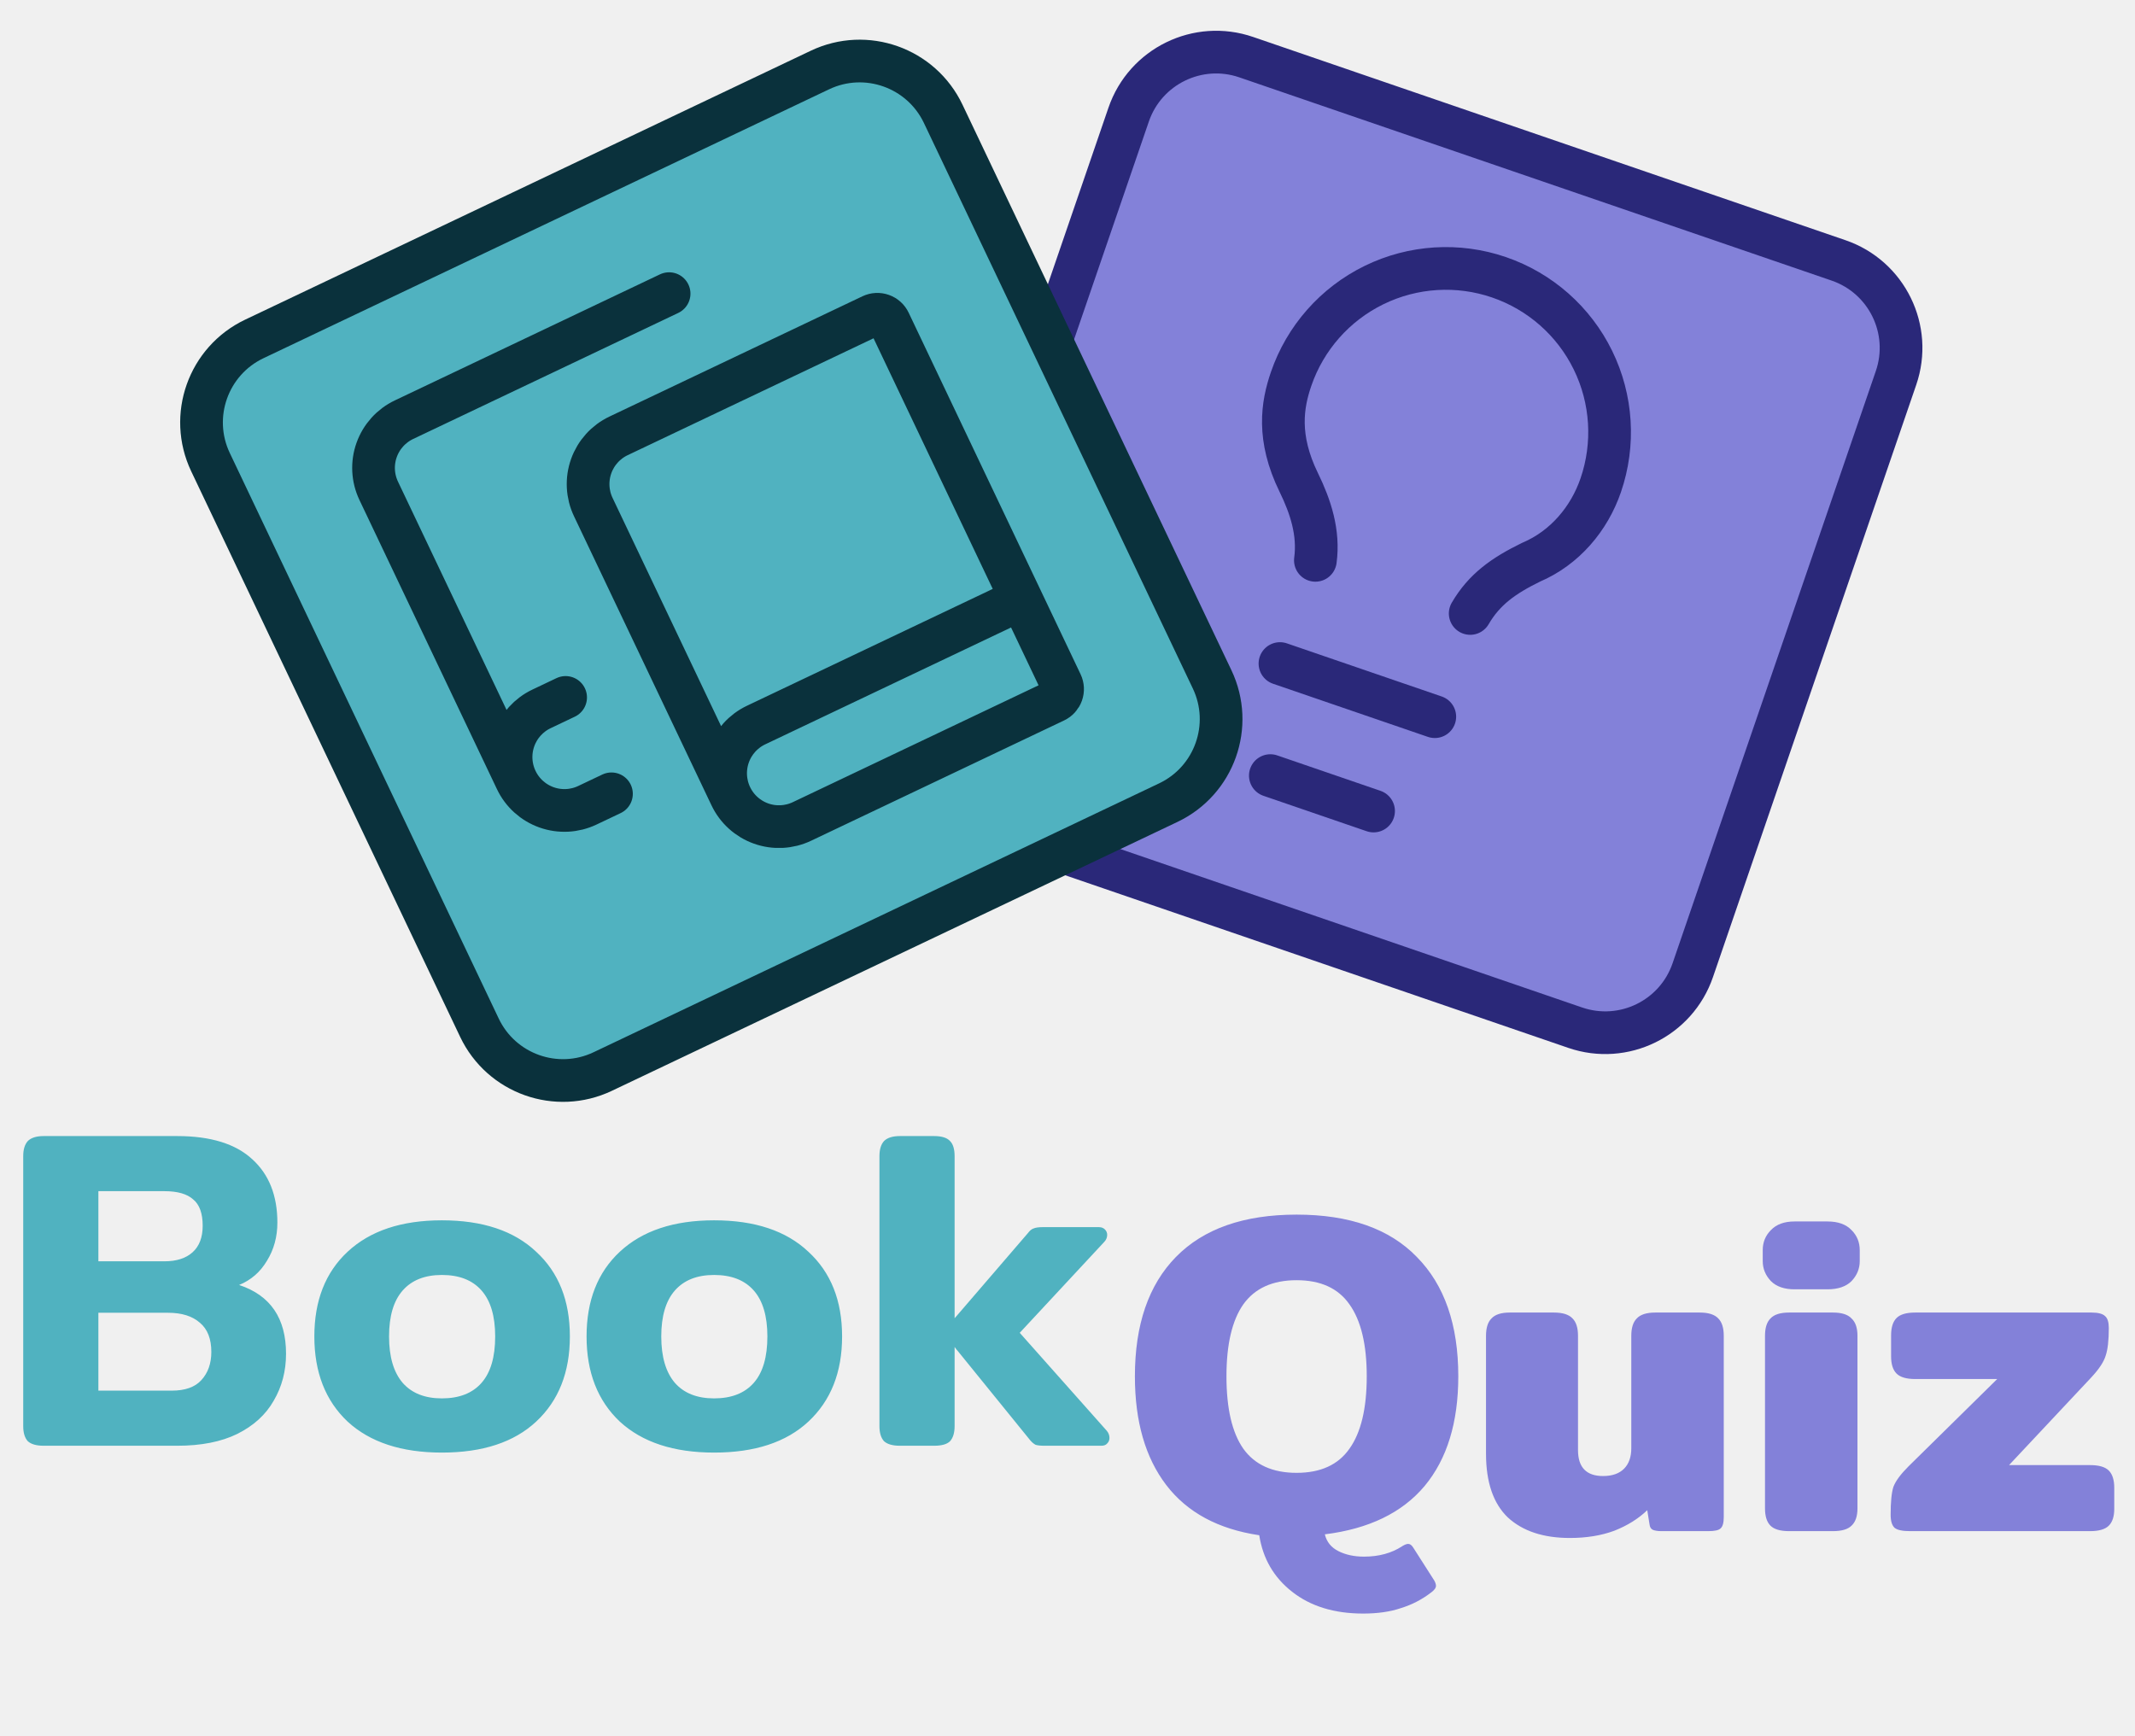
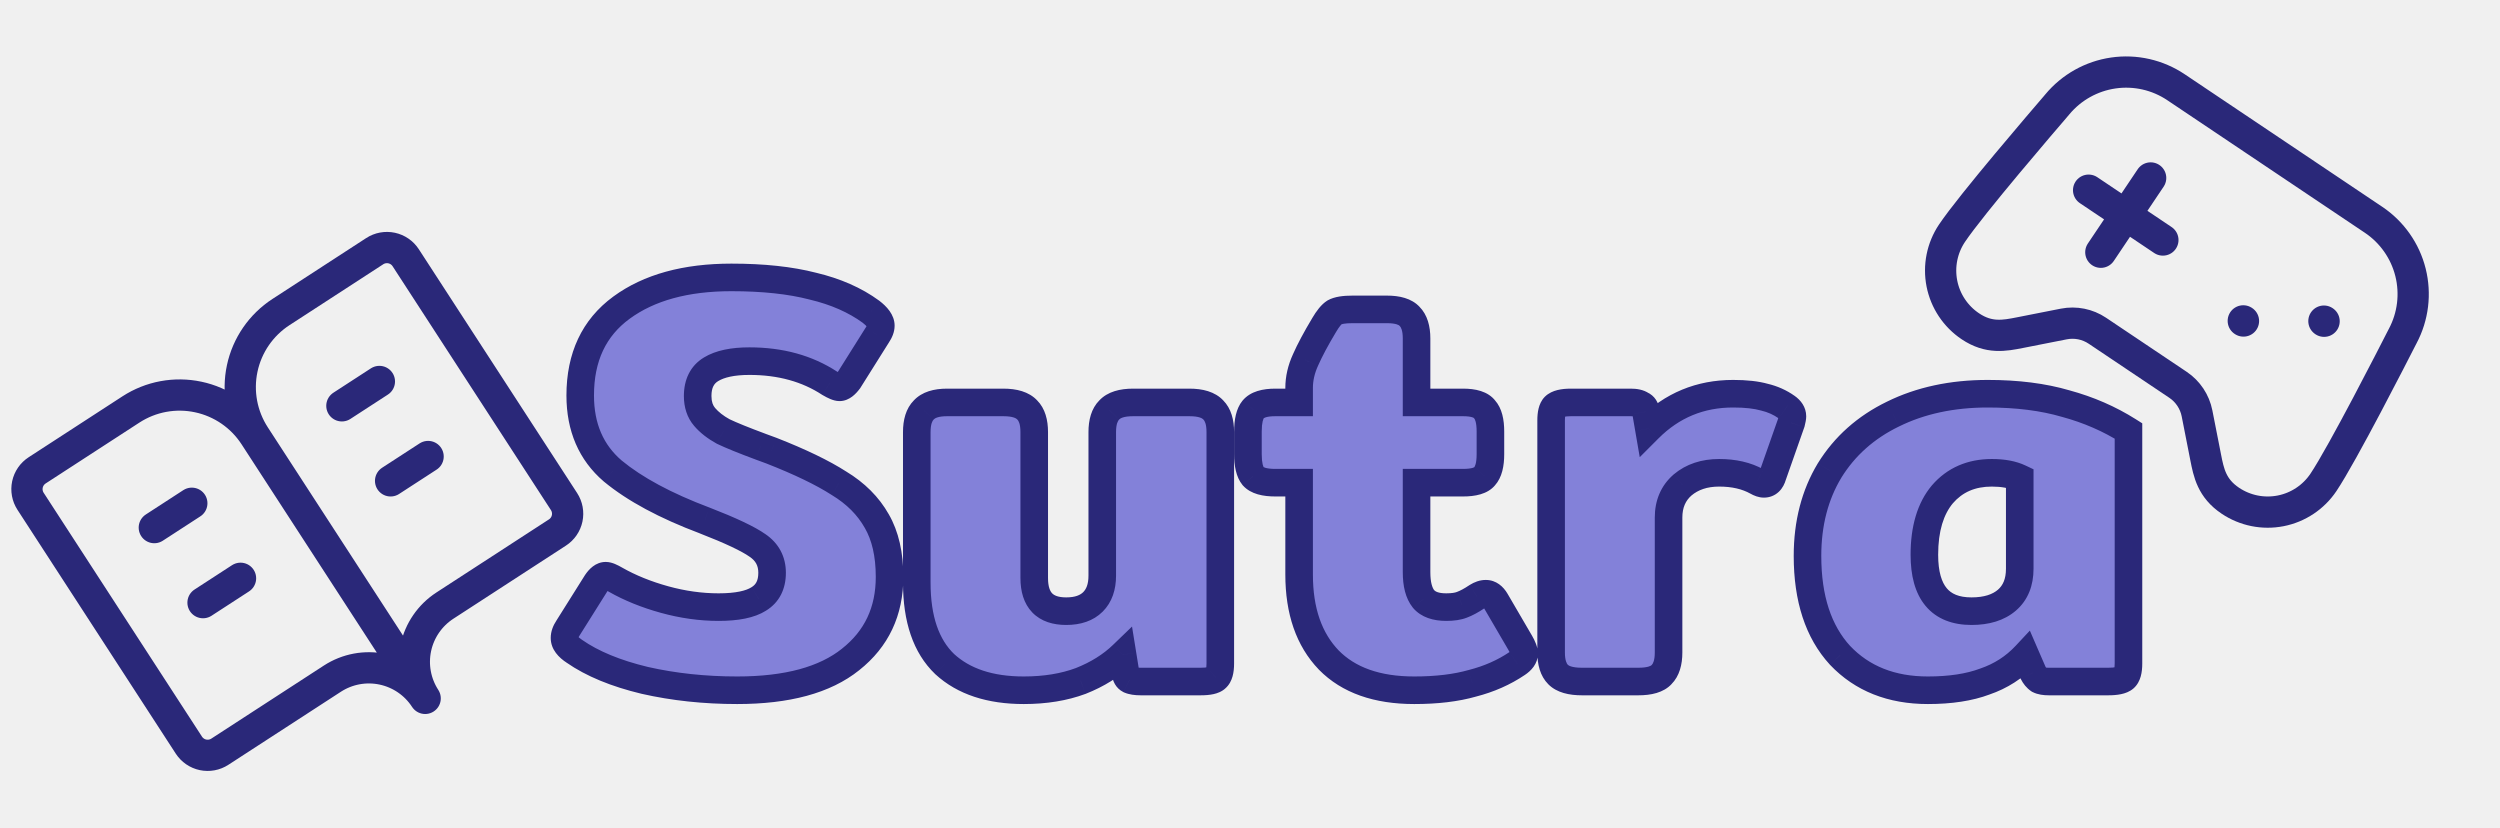
- <svg xmlns="http://www.w3.org/2000/svg" width="123" height="100" viewBox="0 0 123 100" fill="none">
-   <path d="M2.519 83.3C2.099 83.3 1.793 83.213 1.601 83.038C1.426 82.845 1.338 82.556 1.338 82.172V66.611C1.338 66.227 1.426 65.938 1.601 65.745C1.793 65.553 2.099 65.457 2.519 65.457H10.207C12.132 65.457 13.575 65.903 14.537 66.795C15.499 67.67 15.98 68.885 15.98 70.442C15.98 71.265 15.779 71.999 15.377 72.647C14.992 73.294 14.458 73.757 13.776 74.037C15.578 74.632 16.479 75.953 16.479 77.999C16.479 78.997 16.243 79.897 15.77 80.702C15.315 81.507 14.616 82.145 13.671 82.618C12.744 83.073 11.589 83.3 10.207 83.3H2.519ZM9.473 72.673C10.172 72.673 10.715 72.498 11.1 72.148C11.484 71.798 11.677 71.291 11.677 70.626C11.677 69.909 11.493 69.401 11.126 69.104C10.776 68.789 10.225 68.632 9.473 68.632H5.668V72.673H9.473ZM9.892 80.125C10.662 80.125 11.231 79.924 11.598 79.521C11.983 79.102 12.175 78.559 12.175 77.895C12.175 77.142 11.957 76.583 11.519 76.215C11.082 75.83 10.47 75.638 9.683 75.638H5.668V80.125H9.892ZM25.457 83.694C23.131 83.694 21.32 83.099 20.026 81.909C18.749 80.702 18.11 79.067 18.11 77.002C18.11 74.938 18.749 73.311 20.026 72.122C21.32 70.915 23.131 70.311 25.457 70.311C27.802 70.311 29.612 70.915 30.889 72.122C32.184 73.311 32.831 74.938 32.831 77.002C32.831 79.067 32.184 80.702 30.889 81.909C29.612 83.099 27.802 83.694 25.457 83.694ZM25.457 80.571C26.455 80.571 27.216 80.274 27.74 79.679C28.265 79.084 28.528 78.192 28.528 77.002C28.528 75.83 28.265 74.947 27.74 74.352C27.216 73.757 26.455 73.46 25.457 73.46C24.478 73.46 23.726 73.757 23.201 74.352C22.676 74.947 22.414 75.83 22.414 77.002C22.414 78.174 22.676 79.067 23.201 79.679C23.726 80.274 24.478 80.571 25.457 80.571ZM41.14 83.694C38.813 83.694 37.003 83.099 35.708 81.909C34.431 80.702 33.793 79.067 33.793 77.002C33.793 74.938 34.431 73.311 35.708 72.122C37.003 70.915 38.813 70.311 41.14 70.311C43.484 70.311 45.295 70.915 46.572 72.122C47.866 73.311 48.514 74.938 48.514 77.002C48.514 79.067 47.866 80.702 46.572 81.909C45.295 83.099 43.484 83.694 41.14 83.694ZM41.14 80.571C42.137 80.571 42.898 80.274 43.423 79.679C43.948 79.084 44.21 78.192 44.21 77.002C44.21 75.83 43.948 74.947 43.423 74.352C42.898 73.757 42.137 73.46 41.14 73.46C40.16 73.46 39.408 73.757 38.883 74.352C38.359 74.947 38.096 75.83 38.096 77.002C38.096 78.174 38.359 79.067 38.883 79.679C39.408 80.274 40.16 80.571 41.14 80.571ZM63.76 82.434C63.865 82.556 63.918 82.697 63.918 82.854C63.918 82.976 63.874 83.081 63.786 83.169C63.716 83.256 63.603 83.3 63.445 83.3H60.165C59.955 83.3 59.789 83.282 59.667 83.248C59.562 83.195 59.457 83.108 59.352 82.985L55.18 77.842C55.127 77.79 55.066 77.711 54.996 77.606V82.172C54.996 82.556 54.908 82.845 54.734 83.038C54.559 83.213 54.252 83.3 53.815 83.3H51.847C51.427 83.3 51.121 83.213 50.929 83.038C50.754 82.845 50.666 82.556 50.666 82.172V66.611C50.666 66.227 50.754 65.938 50.929 65.745C51.121 65.553 51.427 65.457 51.847 65.457H53.815C54.252 65.457 54.559 65.553 54.734 65.745C54.908 65.92 54.996 66.209 54.996 66.611V75.953L55.18 75.743L59.221 71.046C59.326 70.906 59.431 70.819 59.535 70.784C59.658 70.731 59.833 70.705 60.06 70.705H63.314C63.454 70.705 63.568 70.749 63.655 70.836C63.743 70.924 63.786 71.028 63.786 71.151C63.786 71.308 63.725 71.448 63.603 71.571L58.748 76.793L63.76 82.434Z" fill="#50B2C0" />
-   <path d="M78.53 92.969C76.868 92.969 75.503 92.55 74.436 91.71C73.387 90.888 72.757 89.803 72.547 88.456C70.185 88.106 68.401 87.144 67.194 85.57C65.987 83.995 65.383 81.905 65.383 79.298C65.383 76.325 66.171 74.033 67.745 72.424C69.337 70.797 71.655 69.983 74.699 69.983C77.743 69.983 80.052 70.797 81.626 72.424C83.218 74.033 84.014 76.325 84.014 79.298C84.014 81.957 83.367 84.065 82.072 85.622C80.778 87.162 78.862 88.089 76.326 88.404C76.431 88.841 76.693 89.165 77.113 89.375C77.533 89.585 78.022 89.689 78.582 89.689C79.439 89.689 80.174 89.488 80.786 89.086C80.926 88.999 81.04 88.955 81.127 88.955C81.233 88.955 81.329 89.025 81.416 89.165L82.623 91.054C82.693 91.176 82.728 91.281 82.728 91.369C82.728 91.491 82.632 91.623 82.439 91.762C81.915 92.165 81.337 92.462 80.708 92.655C80.095 92.865 79.369 92.969 78.53 92.969ZM74.699 84.861C76.081 84.861 77.095 84.398 77.743 83.471C78.407 82.543 78.74 81.153 78.74 79.298C78.74 77.462 78.407 76.08 77.743 75.153C77.095 74.225 76.081 73.762 74.699 73.762C73.317 73.762 72.293 74.225 71.629 75.153C70.981 76.08 70.658 77.462 70.658 79.298C70.658 81.153 70.981 82.543 71.629 83.471C72.293 84.398 73.317 84.861 74.699 84.861ZM90.439 88.614C88.917 88.614 87.728 88.22 86.87 87.433C86.031 86.628 85.611 85.404 85.611 83.759V76.963C85.611 76.508 85.716 76.176 85.926 75.966C86.136 75.739 86.486 75.625 86.975 75.625H89.521C90.028 75.625 90.386 75.739 90.597 75.966C90.806 76.176 90.911 76.508 90.911 76.963V83.549C90.911 84.546 91.392 85.045 92.355 85.045C92.879 85.045 93.282 84.905 93.562 84.625C93.841 84.345 93.981 83.952 93.981 83.444V76.963C93.981 76.508 94.086 76.176 94.296 75.966C94.506 75.739 94.865 75.625 95.372 75.625H97.917C98.425 75.625 98.783 75.739 98.993 75.966C99.203 76.176 99.308 76.508 99.308 76.963V87.407C99.308 87.739 99.247 87.958 99.124 88.063C99.019 88.168 98.783 88.22 98.416 88.22H95.713C95.503 88.22 95.337 88.194 95.215 88.141C95.11 88.089 95.049 87.984 95.031 87.826L94.9 87.013C94.392 87.503 93.763 87.896 93.01 88.194C92.258 88.474 91.401 88.614 90.439 88.614ZM103.389 74.287C102.795 74.287 102.34 74.129 102.025 73.814C101.71 73.482 101.553 73.097 101.553 72.66V72.03C101.553 71.575 101.71 71.19 102.025 70.875C102.34 70.543 102.795 70.377 103.389 70.377H105.279C105.891 70.377 106.355 70.543 106.669 70.875C106.984 71.19 107.142 71.575 107.142 72.03V72.66C107.142 73.097 106.984 73.482 106.669 73.814C106.355 74.129 105.891 74.287 105.279 74.287H103.389ZM103.075 88.22C102.567 88.22 102.209 88.115 101.999 87.905C101.789 87.695 101.684 87.363 101.684 86.908V76.963C101.684 76.508 101.789 76.176 101.999 75.966C102.209 75.739 102.567 75.625 103.075 75.625H105.594C106.101 75.625 106.46 75.739 106.669 75.966C106.897 76.176 107.011 76.508 107.011 76.963V86.908C107.011 87.363 106.897 87.695 106.669 87.905C106.46 88.115 106.101 88.22 105.594 88.22H103.075ZM110.05 88.22C109.613 88.22 109.315 88.159 109.158 88.036C109 87.896 108.922 87.643 108.922 87.275C108.922 86.541 108.974 86.007 109.079 85.675C109.202 85.342 109.49 84.949 109.945 84.494L115.062 79.456H110.339C109.831 79.456 109.473 79.351 109.263 79.141C109.053 78.931 108.948 78.599 108.948 78.144V76.937C108.948 76.482 109.053 76.15 109.263 75.94C109.473 75.73 109.831 75.625 110.339 75.625H120.493C120.878 75.625 121.141 75.695 121.281 75.835C121.421 75.957 121.491 76.185 121.491 76.517C121.491 77.234 121.429 77.768 121.307 78.118C121.202 78.468 120.931 78.879 120.493 79.351L115.744 84.415H120.415C120.922 84.415 121.281 84.52 121.491 84.73C121.701 84.94 121.805 85.272 121.805 85.727V86.934C121.805 87.372 121.701 87.695 121.491 87.905C121.281 88.115 120.922 88.22 120.415 88.22H110.05Z" fill="#8381D9" />
-   <path d="M71.795 3.293L105.921 15.003C108.706 15.959 110.188 18.991 109.233 21.775L97.522 55.901C96.567 58.686 93.535 60.168 90.751 59.213L56.624 47.502C53.84 46.547 52.357 43.515 53.313 40.731L65.023 6.604C65.979 3.82 69.011 2.337 71.795 3.293Z" fill="#8381D9" stroke="#2A2879" stroke-width="2.46" />
-   <path d="M84.7 35.346C85.508 33.962 86.608 33.176 88.205 32.395C90.151 31.567 91.558 29.89 92.221 27.957C93.032 25.592 92.871 23 91.773 20.754C90.674 18.507 88.728 16.789 86.362 15.977C83.996 15.165 81.405 15.326 79.159 16.425C76.912 17.524 75.194 19.47 74.382 21.836C73.872 23.322 73.557 25.208 74.826 27.804C75.51 29.202 75.994 30.697 75.781 32.285M73.74 38.232L82.66 41.293M73.186 44.688L79.133 46.729" stroke="#2A2879" stroke-width="2.46" stroke-linecap="round" stroke-linejoin="round" />
-   <rect x="9.839" y="21.816" width="46.74" height="46.74" rx="5.33" transform="rotate(-25.43 9.83899 21.8157)" fill="#50B2C0" stroke="#0A313C" stroke-width="2.46" />
-   <g clip-path="url(#clip0_13_59)">
-     <path d="M29.741 44.941L21.818 28.279C21.468 27.542 21.424 26.697 21.698 25.928C21.971 25.16 22.538 24.532 23.275 24.181L38.548 16.919M29.741 44.941C29.39 44.205 29.347 43.359 29.62 42.591C29.893 41.822 30.461 41.194 31.197 40.844L32.586 40.184M29.741 44.941C30.091 45.678 30.719 46.245 31.488 46.518C32.256 46.791 33.102 46.748 33.838 46.398L35.227 45.738M58.832 34.514L43.558 41.776C42.821 42.127 42.254 42.755 41.981 43.523C41.708 44.292 41.751 45.137 42.101 45.874M42.101 45.874C42.451 46.61 43.08 47.178 43.848 47.451C44.617 47.724 45.462 47.681 46.199 47.331L60.778 40.398C60.962 40.311 61.104 40.154 61.172 39.962C61.241 39.769 61.23 39.558 61.142 39.374L51.239 18.546C51.152 18.362 50.995 18.22 50.802 18.152C50.61 18.083 50.399 18.094 50.215 18.182L35.635 25.114C34.899 25.464 34.331 26.093 34.058 26.861C33.785 27.63 33.828 28.475 34.178 29.212L42.101 45.874Z" stroke="#0A313C" stroke-width="2.46" stroke-linecap="round" stroke-linejoin="round" />
-   </g>
-   <defs>
-     <clipPath id="clip0_13_59">
-       <rect width="36.9" height="36.9" fill="white" transform="translate(16.4 24.0451) rotate(-25.43)" />
-     </clipPath>
-   </defs>
+ <svg xmlns="http://www.w3.org/2000/svg" width="136" height="45" viewBox="0 0 136 45" fill="none">
+   <path d="M40.104 37.55C38.333 37.55 36.656 37.371 35.075 37.012C33.493 36.633 32.217 36.105 31.247 35.431C30.889 35.199 30.709 34.956 30.709 34.703C30.709 34.534 30.773 34.355 30.899 34.165L32.449 31.698C32.618 31.445 32.787 31.319 32.955 31.319C33.061 31.319 33.24 31.392 33.493 31.54C34.273 31.983 35.159 32.341 36.15 32.615C37.141 32.89 38.122 33.027 39.092 33.027C40.083 33.027 40.81 32.879 41.274 32.584C41.76 32.289 42.002 31.814 42.002 31.16C42.002 30.528 41.738 30.032 41.211 29.674C40.705 29.315 39.746 28.862 38.333 28.314C36.203 27.512 34.537 26.616 33.335 25.625C32.154 24.613 31.564 23.242 31.564 21.513C31.564 19.425 32.312 17.833 33.809 16.736C35.307 15.64 37.299 15.091 39.788 15.091C41.517 15.091 42.993 15.25 44.216 15.566C45.46 15.861 46.515 16.325 47.379 16.958C47.738 17.232 47.917 17.485 47.917 17.717C47.917 17.864 47.854 18.033 47.727 18.223L46.177 20.69C45.988 20.943 45.819 21.07 45.671 21.07C45.566 21.07 45.387 20.996 45.133 20.849C43.91 20.047 42.455 19.646 40.768 19.646C39.861 19.646 39.166 19.794 38.681 20.089C38.196 20.384 37.953 20.869 37.953 21.544C37.953 22.008 38.08 22.388 38.333 22.683C38.586 22.978 38.923 23.242 39.345 23.474C39.788 23.685 40.462 23.959 41.369 24.296L41.97 24.518C43.531 25.129 44.754 25.72 45.64 26.289C46.546 26.837 47.232 27.523 47.696 28.345C48.16 29.146 48.392 30.159 48.392 31.382C48.392 33.259 47.685 34.756 46.272 35.873C44.88 36.991 42.824 37.55 40.104 37.55ZM55.693 37.55C53.858 37.55 52.424 37.075 51.391 36.127C50.379 35.157 49.873 33.68 49.873 31.698V23.506C49.873 22.957 49.999 22.557 50.252 22.303C50.505 22.029 50.927 21.892 51.517 21.892H54.586C55.197 21.892 55.63 22.029 55.883 22.303C56.136 22.557 56.262 22.957 56.262 23.506V31.445C56.262 32.647 56.842 33.248 58.002 33.248C58.635 33.248 59.12 33.079 59.457 32.742C59.794 32.405 59.963 31.93 59.963 31.319V23.506C59.963 22.957 60.09 22.557 60.343 22.303C60.596 22.029 61.028 21.892 61.64 21.892H64.708C65.319 21.892 65.752 22.029 66.005 22.303C66.258 22.557 66.384 22.957 66.384 23.506V36.095C66.384 36.496 66.311 36.759 66.163 36.886C66.036 37.012 65.752 37.075 65.309 37.075H62.051C61.798 37.075 61.597 37.044 61.45 36.981C61.323 36.917 61.249 36.791 61.228 36.601L61.07 35.62C60.459 36.211 59.7 36.685 58.793 37.044C57.886 37.381 56.853 37.55 55.693 37.55ZM76.935 37.55C74.91 37.55 73.36 37.002 72.285 35.905C71.209 34.788 70.672 33.237 70.672 31.255V26.258H69.375C68.784 26.258 68.384 26.142 68.173 25.91C67.983 25.678 67.888 25.277 67.888 24.707V23.474C67.888 22.904 67.983 22.504 68.173 22.272C68.384 22.019 68.784 21.892 69.375 21.892H70.672V21.102C70.672 20.595 70.788 20.089 71.02 19.583C71.252 19.056 71.589 18.423 72.032 17.685C72.243 17.327 72.433 17.095 72.601 16.989C72.791 16.884 73.118 16.831 73.582 16.831H75.448C76.038 16.831 76.45 16.958 76.682 17.211C76.935 17.464 77.061 17.864 77.061 18.413V21.892H79.592C80.182 21.892 80.572 22.019 80.762 22.272C80.973 22.504 81.079 22.904 81.079 23.474V24.707C81.079 25.277 80.973 25.678 80.762 25.91C80.572 26.142 80.182 26.258 79.592 26.258H77.061V31.129C77.061 31.782 77.188 32.267 77.441 32.584C77.694 32.879 78.105 33.027 78.674 33.027C79.033 33.027 79.318 32.984 79.529 32.9C79.76 32.816 80.035 32.668 80.351 32.457C80.52 32.352 80.678 32.299 80.826 32.299C81.036 32.299 81.216 32.426 81.363 32.679L82.692 34.956C82.839 35.209 82.913 35.41 82.913 35.557C82.913 35.747 82.787 35.926 82.534 36.095C81.817 36.58 81.005 36.938 80.098 37.17C79.212 37.423 78.158 37.55 76.935 37.55ZM86.057 37.075C85.446 37.075 85.013 36.949 84.76 36.696C84.507 36.443 84.381 36.042 84.381 35.494V22.873C84.381 22.493 84.444 22.24 84.571 22.114C84.718 21.966 85.013 21.892 85.456 21.892H88.714C88.967 21.892 89.157 21.934 89.284 22.019C89.431 22.082 89.516 22.209 89.537 22.398L89.695 23.316C90.96 22.05 92.489 21.418 94.281 21.418C94.977 21.418 95.547 21.481 95.99 21.608C96.433 21.713 96.833 21.892 97.192 22.145C97.403 22.293 97.508 22.462 97.508 22.651C97.508 22.715 97.487 22.831 97.445 22.999L96.433 25.878C96.348 26.173 96.19 26.321 95.958 26.321C95.853 26.321 95.726 26.279 95.578 26.194C95.009 25.878 94.324 25.72 93.522 25.72C92.721 25.72 92.057 25.941 91.53 26.384C91.023 26.827 90.77 27.417 90.77 28.155V35.494C90.77 36.042 90.644 36.443 90.391 36.696C90.159 36.949 89.737 37.075 89.126 37.075H86.057ZM104.876 37.55C102.894 37.55 101.302 36.917 100.1 35.652C98.919 34.366 98.328 32.563 98.328 30.243C98.328 28.472 98.729 26.922 99.53 25.593C100.353 24.265 101.502 23.242 102.978 22.525C104.476 21.787 106.194 21.418 108.134 21.418C109.737 21.418 111.15 21.597 112.373 21.956C113.617 22.293 114.756 22.788 115.789 23.442V36.095C115.789 36.496 115.715 36.759 115.568 36.886C115.42 37.012 115.125 37.075 114.682 37.075H111.456C111.224 37.075 111.044 37.044 110.918 36.981C110.791 36.896 110.686 36.77 110.602 36.601L110.19 35.652C109.579 36.306 108.841 36.78 107.976 37.075C107.133 37.392 106.099 37.55 104.876 37.55ZM107.249 33.248C108.071 33.248 108.714 33.048 109.178 32.647C109.642 32.246 109.874 31.677 109.874 30.939V26.004C109.473 25.815 108.967 25.72 108.356 25.72C107.238 25.72 106.342 26.11 105.667 26.89C105.013 27.67 104.686 28.767 104.686 30.18C104.686 32.225 105.54 33.248 107.249 33.248Z" fill="#8381D9" />
+   <path d="M35.075 37.012L34.9 37.742L34.909 37.744L35.075 37.012ZM31.247 35.431L31.675 34.815L31.665 34.808L31.655 34.801L31.247 35.431ZM30.899 34.165L31.523 34.581L31.529 34.573L31.534 34.564L30.899 34.165ZM32.449 31.698L31.825 31.282L31.82 31.291L31.814 31.299L32.449 31.698ZM33.493 31.54L33.115 32.188L33.123 32.192L33.493 31.54ZM36.15 32.615L35.95 33.338L36.15 32.615ZM41.274 32.584L40.885 31.943L40.878 31.947L40.872 31.951L41.274 32.584ZM41.211 29.674L40.778 30.286L40.783 30.29L40.789 30.294L41.211 29.674ZM38.333 28.314L38.604 27.614L38.597 27.612L38.333 28.314ZM33.335 25.625L32.847 26.194L32.852 26.199L32.858 26.203L33.335 25.625ZM33.809 16.736L34.252 17.341L33.809 16.736ZM44.216 15.566L44.028 16.292L44.036 16.294L44.043 16.296L44.216 15.566ZM47.379 16.958L47.835 16.362L47.829 16.357L47.822 16.352L47.379 16.958ZM47.727 18.223L47.103 17.807L47.098 17.816L47.092 17.824L47.727 18.223ZM46.177 20.69L46.777 21.14L46.796 21.116L46.812 21.089L46.177 20.69ZM45.133 20.849L44.722 21.476L44.739 21.486L44.756 21.496L45.133 20.849ZM38.333 22.683L37.763 23.171L37.763 23.171L38.333 22.683ZM39.345 23.474L38.983 24.131L39.003 24.142L39.022 24.151L39.345 23.474ZM41.369 24.296L41.108 24.999L41.11 25L41.369 24.296ZM41.97 24.518L42.244 23.819L42.237 23.817L42.23 23.814L41.97 24.518ZM45.64 26.289L45.234 26.92L45.243 26.926L45.252 26.931L45.64 26.289ZM47.696 28.345L47.042 28.714L47.047 28.721L47.696 28.345ZM46.272 35.873L45.807 35.285L45.803 35.289L46.272 35.873ZM40.104 36.8C38.383 36.8 36.763 36.626 35.24 36.281L34.909 37.744C36.55 38.116 38.282 38.3 40.104 38.3V36.8ZM35.25 36.283C33.727 35.917 32.546 35.421 31.675 34.815L30.819 36.046C31.889 36.79 33.259 37.348 34.9 37.742L35.25 36.283ZM31.655 34.801C31.522 34.715 31.466 34.654 31.447 34.629C31.439 34.618 31.443 34.621 31.448 34.636C31.454 34.652 31.459 34.676 31.459 34.703H29.959C29.959 35.347 30.416 35.786 30.84 36.06L31.655 34.801ZM31.459 34.703C31.459 34.726 31.451 34.69 31.523 34.581L30.275 33.749C30.095 34.02 29.959 34.343 29.959 34.703H31.459ZM31.534 34.564L33.084 32.097L31.814 31.299L30.264 33.766L31.534 34.564ZM33.073 32.114C33.1 32.074 33.121 32.047 33.136 32.03C33.152 32.013 33.157 32.01 33.152 32.014C33.147 32.017 33.127 32.032 33.092 32.044C33.056 32.058 33.009 32.069 32.955 32.069V30.569C32.388 30.569 32.024 30.984 31.825 31.282L33.073 32.114ZM32.955 32.069C32.899 32.069 32.864 32.059 32.86 32.058C32.854 32.057 32.861 32.058 32.883 32.067C32.929 32.086 33.005 32.123 33.115 32.188L33.871 30.892C33.728 30.809 33.587 30.735 33.454 30.68C33.337 30.632 33.157 30.569 32.955 30.569V32.069ZM33.123 32.192C33.964 32.67 34.908 33.05 35.95 33.338L36.35 31.893C35.41 31.633 34.583 31.296 33.863 30.888L33.123 32.192ZM35.95 33.338C37.002 33.629 38.05 33.777 39.092 33.777V32.277C38.193 32.277 37.28 32.15 36.35 31.893L35.95 33.338ZM39.092 33.777C40.127 33.777 41.03 33.628 41.677 33.217L40.872 31.951C40.591 32.13 40.039 32.277 39.092 32.277V33.777ZM41.664 33.224C42.41 32.77 42.752 32.029 42.752 31.16H41.252C41.252 31.599 41.109 31.807 40.885 31.943L41.664 33.224ZM42.752 31.16C42.752 30.277 42.364 29.55 41.633 29.053L40.789 30.294C41.113 30.514 41.252 30.778 41.252 31.16H42.752ZM41.645 29.062C41.055 28.644 40.016 28.162 38.604 27.614L38.061 29.013C39.476 29.562 40.355 29.987 40.778 30.286L41.645 29.062ZM38.597 27.612C36.512 26.827 34.928 25.967 33.812 25.046L32.858 26.203C34.145 27.265 35.894 28.197 38.069 29.015L38.597 27.612ZM33.823 25.055C32.828 24.203 32.313 23.05 32.313 21.513H30.814C30.814 23.433 31.48 25.023 32.847 26.194L33.823 25.055ZM32.313 21.513C32.313 19.63 32.974 18.277 34.252 17.341L33.366 16.131C31.65 17.388 30.814 19.22 30.814 21.513H32.313ZM34.252 17.341C35.584 16.366 37.405 15.841 39.788 15.841V14.341C37.194 14.341 35.029 14.913 33.366 16.131L34.252 17.341ZM39.788 15.841C41.475 15.841 42.885 15.996 44.028 16.292L44.404 14.84C43.102 14.503 41.559 14.341 39.788 14.341V15.841ZM44.043 16.296C45.208 16.572 46.167 17 46.937 17.563L47.822 16.352C46.863 15.65 45.712 15.15 44.389 14.836L44.043 16.296ZM46.924 17.553C47.068 17.664 47.14 17.743 47.171 17.787C47.2 17.828 47.167 17.801 47.167 17.717H48.667C48.667 17.105 48.218 16.655 47.835 16.362L46.924 17.553ZM47.167 17.717C47.167 17.683 47.174 17.673 47.167 17.691C47.16 17.709 47.143 17.748 47.103 17.807L48.351 18.639C48.519 18.388 48.667 18.073 48.667 17.717H47.167ZM47.092 17.824L45.542 20.291L46.812 21.089L48.362 18.622L47.092 17.824ZM45.577 20.24C45.544 20.285 45.516 20.318 45.494 20.341C45.472 20.365 45.46 20.374 45.459 20.375C45.457 20.376 45.473 20.363 45.507 20.35C45.543 20.336 45.599 20.32 45.671 20.32V21.82C45.964 21.82 46.198 21.695 46.358 21.575C46.52 21.453 46.659 21.298 46.777 21.14L45.577 20.24ZM45.671 20.32C45.728 20.32 45.763 20.329 45.767 20.33C45.773 20.332 45.766 20.33 45.743 20.321C45.697 20.302 45.622 20.265 45.511 20.201L44.756 21.496C44.898 21.58 45.039 21.653 45.172 21.708C45.289 21.756 45.47 21.82 45.671 21.82V20.32ZM45.544 20.221C44.181 19.328 42.578 18.896 40.768 18.896V20.396C42.332 20.396 43.639 20.766 44.722 21.476L45.544 20.221ZM40.768 18.896C39.798 18.896 38.944 19.051 38.291 19.449L39.071 20.73C39.388 20.537 39.925 20.396 40.768 20.396V18.896ZM38.291 19.449C37.537 19.908 37.203 20.666 37.203 21.544H38.703C38.703 21.073 38.855 20.861 39.071 20.73L38.291 19.449ZM37.203 21.544C37.203 22.151 37.372 22.715 37.763 23.171L38.902 22.195C38.787 22.061 38.703 21.866 38.703 21.544H37.203ZM37.763 23.171C38.087 23.549 38.501 23.866 38.983 24.131L39.706 22.817C39.345 22.618 39.084 22.408 38.902 22.195L37.763 23.171ZM39.022 24.151C39.496 24.377 40.196 24.66 41.108 24.999L41.631 23.593C40.729 23.258 40.079 22.993 39.667 22.797L39.022 24.151ZM41.11 25L41.711 25.221L42.23 23.814L41.629 23.593L41.11 25ZM41.697 25.216C43.235 25.819 44.407 26.388 45.234 26.92L46.045 25.658C45.101 25.051 43.827 24.44 42.244 23.819L41.697 25.216ZM45.252 26.931C46.062 27.421 46.649 28.017 47.042 28.714L48.349 27.977C47.814 27.029 47.031 26.254 46.028 25.647L45.252 26.931ZM47.047 28.721C47.426 29.377 47.642 30.25 47.642 31.382H49.142C49.142 30.068 48.893 28.916 48.345 27.969L47.047 28.721ZM47.642 31.382C47.642 33.041 47.032 34.317 45.807 35.285L46.737 36.462C48.339 35.195 49.142 33.477 49.142 31.382H47.642ZM45.803 35.289C44.598 36.256 42.739 36.8 40.104 36.8V38.3C42.91 38.3 45.163 37.726 46.742 36.458L45.803 35.289ZM51.391 36.127L50.872 36.668L50.878 36.674L50.884 36.679L51.391 36.127ZM50.252 22.303L50.782 22.834L50.793 22.823L50.803 22.812L50.252 22.303ZM55.883 22.303L55.331 22.812L55.342 22.823L55.352 22.834L55.883 22.303ZM60.343 22.303L60.873 22.834L60.884 22.823L60.894 22.812L60.343 22.303ZM66.005 22.303L65.454 22.812L65.464 22.823L65.474 22.834L66.005 22.303ZM66.163 36.886L65.675 36.316L65.653 36.335L65.633 36.355L66.163 36.886ZM61.45 36.981L61.114 37.651L61.134 37.661L61.154 37.67L61.45 36.981ZM61.228 36.601L61.974 36.518L61.972 36.5L61.969 36.482L61.228 36.601ZM61.07 35.62L61.811 35.501L61.582 34.084L60.549 35.081L61.07 35.62ZM58.793 37.044L59.054 37.747L59.061 37.744L59.069 37.741L58.793 37.044ZM55.693 36.8C53.987 36.8 52.755 36.361 51.898 35.574L50.884 36.679C52.093 37.79 53.73 38.3 55.693 38.3V36.8ZM51.91 35.585C51.098 34.807 50.623 33.562 50.623 31.698H49.123C49.123 33.799 49.66 35.506 50.872 36.668L51.91 35.585ZM50.623 31.698V23.506H49.123V31.698H50.623ZM50.623 23.506C50.623 23.052 50.73 22.887 50.782 22.834L49.722 21.773C49.269 22.226 49.123 22.862 49.123 23.506H50.623ZM50.803 22.812C50.85 22.762 51.017 22.642 51.517 22.642V21.142C50.837 21.142 50.161 21.297 49.701 21.795L50.803 22.812ZM51.517 22.642H54.586V21.142H51.517V22.642ZM54.586 22.642C55.117 22.642 55.289 22.766 55.331 22.812L56.434 21.795C55.97 21.293 55.278 21.142 54.586 21.142V22.642ZM55.352 22.834C55.405 22.887 55.512 23.052 55.512 23.506H57.012C57.012 22.862 56.866 22.226 56.413 21.773L55.352 22.834ZM55.512 23.506V31.445H57.012V23.506H55.512ZM55.512 31.445C55.512 32.155 55.683 32.827 56.157 33.318C56.636 33.815 57.3 33.998 58.002 33.998V32.498C57.545 32.498 57.338 32.381 57.237 32.277C57.131 32.167 57.012 31.937 57.012 31.445H55.512ZM58.002 33.998C58.766 33.998 59.468 33.792 59.987 33.272L58.927 32.212C58.771 32.367 58.503 32.498 58.002 32.498V33.998ZM59.987 33.272C60.502 32.758 60.713 32.07 60.713 31.319H59.213C59.213 31.79 59.087 32.052 58.927 32.212L59.987 33.272ZM60.713 31.319V23.506H59.213V31.319H60.713ZM60.713 23.506C60.713 23.052 60.82 22.887 60.873 22.834L59.812 21.773C59.359 22.226 59.213 22.862 59.213 23.506H60.713ZM60.894 22.812C60.936 22.766 61.108 22.642 61.64 22.642V21.142C60.948 21.142 60.255 21.293 59.792 21.795L60.894 22.812ZM61.64 22.642H64.708V21.142H61.64V22.642ZM64.708 22.642C65.239 22.642 65.411 22.766 65.454 22.812L66.556 21.795C66.092 21.293 65.4 21.142 64.708 21.142V22.642ZM65.474 22.834C65.527 22.887 65.634 23.052 65.634 23.506H67.134C67.134 22.862 66.988 22.226 66.535 21.773L65.474 22.834ZM65.634 23.506V36.095H67.134V23.506H65.634ZM65.634 36.095C65.634 36.255 65.619 36.348 65.607 36.391C65.594 36.436 65.599 36.382 65.675 36.316L66.651 37.455C66.875 37.263 66.99 37.014 67.051 36.795C67.113 36.575 67.134 36.335 67.134 36.095H65.634ZM65.633 36.355C65.678 36.31 65.716 36.292 65.724 36.288C65.733 36.284 65.725 36.289 65.692 36.296C65.623 36.311 65.501 36.325 65.309 36.325V37.825C65.56 37.825 65.802 37.808 66.017 37.76C66.22 37.715 66.484 37.625 66.693 37.416L65.633 36.355ZM65.309 36.325H62.051V37.825H65.309V36.325ZM62.051 36.325C61.847 36.325 61.761 36.298 61.745 36.291L61.154 37.67C61.434 37.79 61.748 37.825 62.051 37.825V36.325ZM61.785 36.31C61.857 36.346 61.914 36.402 61.947 36.46C61.977 36.511 61.976 36.539 61.974 36.518L60.483 36.684C60.521 37.028 60.684 37.436 61.114 37.651L61.785 36.31ZM61.969 36.482L61.811 35.501L60.33 35.74L60.488 36.721L61.969 36.482ZM60.549 35.081C60.018 35.594 59.346 36.019 58.517 36.346L59.069 37.741C60.053 37.352 60.899 36.828 61.591 36.16L60.549 35.081ZM58.531 36.341C57.723 36.642 56.781 36.8 55.693 36.8V38.3C56.925 38.3 58.049 38.121 59.054 37.747L58.531 36.341ZM72.285 35.905L71.744 36.425L71.749 36.43L72.285 35.905ZM70.672 26.258H71.422V25.508H70.672V26.258ZM68.173 25.91L67.592 26.384L67.605 26.4L67.618 26.414L68.173 25.91ZM68.173 22.272L67.597 21.792L67.592 21.797L68.173 22.272ZM70.672 21.892V22.642H71.422V21.892H70.672ZM71.02 19.583L71.701 19.896L71.706 19.885L71.02 19.583ZM72.032 17.685L72.675 18.071L72.678 18.066L72.032 17.685ZM72.601 16.989L72.237 16.334L72.22 16.343L72.204 16.353L72.601 16.989ZM76.682 17.211L76.129 17.718L76.14 17.73L76.151 17.741L76.682 17.211ZM77.061 21.892H76.311V22.642H77.061V21.892ZM80.762 22.272L80.162 22.722L80.183 22.75L80.207 22.776L80.762 22.272ZM80.762 25.91L80.207 25.405L80.194 25.419L80.182 25.435L80.762 25.91ZM77.061 26.258V25.508H76.311V26.258H77.061ZM77.441 32.584L76.855 33.052L76.863 33.062L76.871 33.072L77.441 32.584ZM79.529 32.9L79.272 32.195L79.261 32.199L79.25 32.204L79.529 32.9ZM80.351 32.457L79.954 31.821L79.944 31.827L79.935 31.833L80.351 32.457ZM81.363 32.679L82.011 32.301L81.363 32.679ZM82.692 34.956L82.044 35.334L82.692 34.956ZM82.534 36.095L82.118 35.471L82.113 35.474L82.534 36.095ZM80.098 37.17L79.912 36.444L79.902 36.446L79.892 36.449L80.098 37.17ZM76.935 36.8C75.045 36.8 73.714 36.291 72.82 35.38L71.749 36.43C73.007 37.712 74.775 38.3 76.935 38.3V36.8ZM72.825 35.385C71.919 34.443 71.422 33.1 71.422 31.255H69.922C69.922 33.375 70.5 35.132 71.745 36.425L72.825 35.385ZM71.422 31.255V26.258H69.922V31.255H71.422ZM70.672 25.508H69.375V27.008H70.672V25.508ZM69.375 25.508C69.123 25.508 68.951 25.482 68.84 25.45C68.73 25.418 68.714 25.39 68.728 25.405L67.618 26.414C68.055 26.895 68.742 27.008 69.375 27.008V25.508ZM68.753 25.435C68.753 25.435 68.745 25.424 68.732 25.396C68.719 25.368 68.704 25.324 68.689 25.262C68.659 25.135 68.638 24.954 68.638 24.707H67.138C67.138 25.315 67.23 25.942 67.592 26.384L68.753 25.435ZM68.638 24.707V23.474H67.138V24.707H68.638ZM68.638 23.474C68.638 23.227 68.659 23.046 68.689 22.919C68.704 22.857 68.719 22.814 68.732 22.785C68.745 22.757 68.753 22.747 68.753 22.747L67.592 21.797C67.23 22.239 67.138 22.866 67.138 23.474H68.638ZM68.749 22.752C68.74 22.762 68.756 22.734 68.857 22.702C68.962 22.669 69.128 22.642 69.375 22.642V21.142C68.728 21.142 68.03 21.272 67.597 21.792L68.749 22.752ZM69.375 22.642H70.672V21.142H69.375V22.642ZM71.422 21.892V21.102H69.922V21.892H71.422ZM71.422 21.102C71.422 20.714 71.51 20.314 71.701 19.896L70.338 19.271C70.066 19.865 69.922 20.477 69.922 21.102H71.422ZM71.706 19.885C71.921 19.397 72.241 18.794 72.675 18.071L71.389 17.299C70.937 18.053 70.582 18.715 70.333 19.281L71.706 19.885ZM72.678 18.066C72.771 17.908 72.85 17.795 72.913 17.717C72.979 17.636 73.009 17.619 72.999 17.625L72.204 16.353C71.871 16.561 71.605 16.932 71.385 17.305L72.678 18.066ZM72.965 17.645C72.955 17.651 72.99 17.63 73.108 17.611C73.22 17.593 73.375 17.581 73.582 17.581V16.081C73.105 16.081 72.607 16.128 72.237 16.334L72.965 17.645ZM73.582 17.581H75.448V16.081H73.582V17.581ZM75.448 17.581C75.971 17.581 76.113 17.7 76.129 17.718L77.235 16.704C76.786 16.215 76.106 16.081 75.448 16.081V17.581ZM76.151 17.741C76.204 17.794 76.311 17.96 76.311 18.413H77.811C77.811 17.769 77.665 17.134 77.212 16.68L76.151 17.741ZM76.311 18.413V21.892H77.811V18.413H76.311ZM77.061 22.642H79.592V21.142H77.061V22.642ZM79.592 22.642C79.84 22.642 80.001 22.67 80.096 22.701C80.187 22.73 80.184 22.751 80.162 22.722L81.362 21.822C80.946 21.266 80.226 21.142 79.592 21.142V22.642ZM80.207 22.776C80.224 22.795 80.329 22.954 80.329 23.474H81.829C81.829 22.855 81.722 22.213 81.317 21.767L80.207 22.776ZM80.329 23.474V24.707H81.829V23.474H80.329ZM80.329 24.707C80.329 25.227 80.224 25.387 80.207 25.405L81.317 26.414C81.722 25.968 81.829 25.327 81.829 24.707H80.329ZM80.182 25.435C80.21 25.399 80.215 25.421 80.114 25.452C80.011 25.482 79.844 25.508 79.592 25.508V27.008C80.21 27.008 80.921 26.9 81.343 26.384L80.182 25.435ZM79.592 25.508H77.061V27.008H79.592V25.508ZM76.311 26.258V31.129H77.811V26.258H76.311ZM76.311 31.129C76.311 31.856 76.448 32.543 76.855 33.052L78.026 32.115C77.928 31.992 77.811 31.709 77.811 31.129H76.311ZM76.871 33.072C77.323 33.599 77.99 33.777 78.674 33.777V32.277C78.22 32.277 78.065 32.159 78.01 32.096L76.871 33.072ZM78.674 33.777C79.079 33.777 79.471 33.731 79.807 33.596L79.25 32.204C79.164 32.238 78.987 32.277 78.674 32.277V33.777ZM79.785 33.605C80.095 33.492 80.425 33.31 80.767 33.081L79.935 31.833C79.645 32.027 79.426 32.139 79.272 32.195L79.785 33.605ZM80.749 33.093C80.838 33.037 80.859 33.049 80.826 33.049V31.549C80.496 31.549 80.201 31.666 79.954 31.821L80.749 33.093ZM80.826 33.049C80.802 33.049 80.774 33.045 80.746 33.036C80.719 33.027 80.698 33.016 80.686 33.007C80.663 32.991 80.678 32.993 80.715 33.057L82.011 32.301C81.787 31.918 81.402 31.549 80.826 31.549V33.049ZM80.715 33.057L82.044 35.334L83.34 34.578L82.011 32.301L80.715 33.057ZM82.044 35.334C82.103 35.436 82.137 35.508 82.154 35.556C82.173 35.606 82.163 35.602 82.163 35.557H83.663C83.663 35.2 83.5 34.853 83.34 34.578L82.044 35.334ZM82.163 35.557C82.163 35.52 82.17 35.484 82.18 35.454C82.19 35.425 82.201 35.408 82.206 35.401C82.21 35.396 82.207 35.4 82.193 35.414C82.178 35.427 82.154 35.446 82.118 35.471L82.95 36.719C83.282 36.498 83.663 36.121 83.663 35.557H82.163ZM82.113 35.474C81.473 35.907 80.742 36.231 79.912 36.444L80.284 37.897C81.267 37.645 82.16 37.253 82.954 36.716L82.113 35.474ZM79.892 36.449C79.091 36.678 78.109 36.8 76.935 36.8V38.3C78.206 38.3 79.334 38.169 80.304 37.892L79.892 36.449ZM84.76 36.696L85.291 36.166L84.76 36.696ZM84.571 22.114L84.04 21.583L84.04 21.583L84.571 22.114ZM89.284 22.019L88.868 22.643L88.925 22.681L88.988 22.708L89.284 22.019ZM89.537 22.398L88.791 22.481L88.794 22.504L88.798 22.526L89.537 22.398ZM89.695 23.316L88.956 23.443L89.202 24.87L90.225 23.846L89.695 23.316ZM95.99 21.608L95.784 22.329L95.8 22.333L95.816 22.337L95.99 21.608ZM97.192 22.145L96.759 22.758L96.762 22.76L97.192 22.145ZM97.445 22.999L98.152 23.248L98.164 23.215L98.172 23.181L97.445 22.999ZM96.433 25.878L95.725 25.629L95.718 25.65L95.711 25.672L96.433 25.878ZM95.579 26.194L95.951 25.543L95.943 25.539L95.579 26.194ZM91.53 26.384L91.047 25.81L91.041 25.815L91.036 25.82L91.53 26.384ZM90.391 36.696L89.861 36.166L89.849 36.177L89.838 36.189L90.391 36.696ZM86.057 36.325C85.513 36.325 85.331 36.206 85.291 36.166L84.23 37.226C84.695 37.692 85.379 37.825 86.057 37.825V36.325ZM85.291 36.166C85.238 36.113 85.131 35.947 85.131 35.494H83.631C83.631 36.137 83.777 36.773 84.23 37.226L85.291 36.166ZM85.131 35.494V22.873H83.631V35.494H85.131ZM85.131 22.873C85.131 22.719 85.144 22.627 85.156 22.58C85.169 22.529 85.168 22.577 85.101 22.644L84.04 21.583C83.847 21.777 83.751 22.015 83.701 22.216C83.649 22.423 83.631 22.647 83.631 22.873H85.131ZM85.101 22.644C85.044 22.701 85.012 22.693 85.085 22.675C85.153 22.658 85.271 22.642 85.456 22.642V21.142C85.199 21.142 84.948 21.163 84.721 21.22C84.498 21.276 84.245 21.379 84.04 21.583L85.101 22.644ZM85.456 22.642H88.714V21.142H85.456V22.642ZM88.714 22.642C88.802 22.642 88.856 22.65 88.884 22.656C88.912 22.662 88.9 22.664 88.868 22.643L89.7 21.395C89.393 21.19 89.027 21.142 88.714 21.142V22.642ZM88.988 22.708C88.936 22.686 88.877 22.642 88.834 22.577C88.794 22.518 88.791 22.476 88.791 22.481L90.282 22.316C90.238 21.918 90.026 21.521 89.579 21.329L88.988 22.708ZM88.798 22.526L88.956 23.443L90.434 23.188L90.276 22.271L88.798 22.526ZM90.225 23.846C91.35 22.722 92.688 22.168 94.281 22.168V20.668C92.291 20.668 90.571 21.379 89.165 22.785L90.225 23.846ZM94.281 22.168C94.939 22.168 95.433 22.229 95.784 22.329L96.196 20.887C95.661 20.734 95.015 20.668 94.281 20.668V22.168ZM95.816 22.337C96.169 22.421 96.482 22.562 96.759 22.758L97.624 21.533C97.185 21.222 96.696 21.005 96.163 20.878L95.816 22.337ZM96.762 22.76C96.808 22.792 96.807 22.802 96.793 22.78C96.785 22.768 96.776 22.75 96.769 22.725C96.761 22.7 96.758 22.674 96.758 22.651H98.258C98.258 22.135 97.955 21.764 97.622 21.531L96.762 22.76ZM96.758 22.651C96.758 22.629 96.76 22.617 96.759 22.621C96.759 22.624 96.757 22.634 96.754 22.652C96.748 22.688 96.736 22.742 96.717 22.817L98.172 23.181C98.212 23.022 98.258 22.82 98.258 22.651H96.758ZM96.737 22.751L95.725 25.629L97.14 26.127L98.152 23.248L96.737 22.751ZM95.711 25.672C95.692 25.741 95.685 25.712 95.739 25.662C95.768 25.635 95.807 25.609 95.853 25.592C95.898 25.575 95.936 25.571 95.958 25.571V27.071C96.249 27.071 96.534 26.972 96.762 26.758C96.974 26.561 97.089 26.31 97.154 26.084L95.711 25.672ZM95.958 25.571C95.982 25.571 95.999 25.573 96.009 25.575C96.019 25.577 96.023 25.578 96.021 25.578C96.019 25.577 96.012 25.574 95.999 25.569C95.987 25.563 95.971 25.555 95.951 25.543L95.206 26.845C95.405 26.959 95.665 27.071 95.958 27.071V25.571ZM95.943 25.539C95.239 25.148 94.422 24.97 93.522 24.97V26.47C94.225 26.47 94.779 26.608 95.214 26.85L95.943 25.539ZM93.522 24.97C92.575 24.97 91.731 25.235 91.047 25.81L92.012 26.958C92.382 26.647 92.867 26.47 93.522 26.47V24.97ZM91.036 25.82C90.35 26.42 90.02 27.225 90.02 28.155H91.52C91.52 27.61 91.697 27.234 92.023 26.948L91.036 25.82ZM90.02 28.155V35.494H91.52V28.155H90.02ZM90.02 35.494C90.02 35.947 89.913 36.113 89.861 36.166L90.921 37.226C91.374 36.773 91.52 36.137 91.52 35.494H90.02ZM89.838 36.189C89.826 36.202 89.68 36.325 89.126 36.325V37.825C89.795 37.825 90.492 37.696 90.944 37.203L89.838 36.189ZM89.126 36.325H86.057V37.825H89.126V36.325ZM100.1 35.652L99.547 36.159L99.556 36.169L100.1 35.652ZM99.53 25.593L98.893 25.198L98.888 25.206L99.53 25.593ZM102.978 22.525L103.306 23.2L103.31 23.198L102.978 22.525ZM112.373 21.956L112.162 22.675L112.169 22.677L112.177 22.679L112.373 21.956ZM115.789 23.442H116.539V23.029L116.19 22.808L115.789 23.442ZM115.568 36.886L115.08 36.316V36.316L115.568 36.886ZM110.918 36.981L110.502 37.605L110.541 37.631L110.582 37.651L110.918 36.981ZM110.602 36.601L109.913 36.899L109.922 36.918L109.931 36.937L110.602 36.601ZM110.19 35.652L110.878 35.354L110.424 34.305L109.643 35.14L110.19 35.652ZM107.976 37.075L107.734 36.366L107.723 36.369L107.713 36.373L107.976 37.075ZM109.178 32.647L109.668 33.215L109.178 32.647ZM109.874 26.004H110.624V25.53L110.195 25.327L109.874 26.004ZM105.667 26.89L105.1 26.399L105.092 26.408L105.667 26.89ZM104.876 36.8C103.069 36.8 101.684 36.231 100.644 35.136L99.556 36.169C100.919 37.604 102.719 38.3 104.876 38.3V36.8ZM100.652 35.145C99.635 34.037 99.078 32.438 99.078 30.243H97.578C97.578 32.688 98.202 34.694 99.547 36.159L100.652 35.145ZM99.078 30.243C99.078 28.588 99.451 27.176 100.173 25.981L98.888 25.206C98.007 26.667 97.578 28.355 97.578 30.243H99.078ZM100.168 25.988C100.912 24.786 101.951 23.858 103.306 23.2L102.651 21.85C101.053 22.626 99.794 23.743 98.893 25.198L100.168 25.988ZM103.31 23.198C104.688 22.518 106.291 22.168 108.134 22.168V20.668C106.098 20.668 104.263 21.056 102.647 21.852L103.31 23.198ZM108.134 22.168C109.683 22.168 111.022 22.341 112.162 22.675L112.584 21.236C111.277 20.853 109.791 20.668 108.134 20.668V22.168ZM112.177 22.679C113.352 22.998 114.422 23.465 115.388 24.076L116.19 22.808C115.09 22.113 113.882 21.588 112.569 21.232L112.177 22.679ZM115.039 23.442V36.095H116.539V23.442H115.039ZM115.039 36.095C115.039 36.255 115.024 36.348 115.012 36.391C114.999 36.436 115.004 36.382 115.08 36.316L116.056 37.455C116.28 37.263 116.395 37.014 116.456 36.795C116.518 36.575 116.539 36.335 116.539 36.095H115.039ZM115.08 36.316C115.139 36.265 115.165 36.276 115.078 36.295C115 36.312 114.873 36.325 114.682 36.325V37.825C114.934 37.825 115.176 37.808 115.393 37.761C115.601 37.717 115.849 37.633 116.056 37.455L115.08 36.316ZM114.682 36.325H111.456V37.825H114.682V36.325ZM111.456 36.325C111.372 36.325 111.314 36.32 111.278 36.313C111.24 36.307 111.236 36.301 111.253 36.31L110.582 37.651C110.859 37.79 111.173 37.825 111.456 37.825V36.325ZM111.334 36.357C111.339 36.36 111.312 36.345 111.272 36.266L109.931 36.937C110.06 37.194 110.244 37.432 110.502 37.605L111.334 36.357ZM111.29 36.303L110.878 35.354L109.502 35.95L109.913 36.899L111.29 36.303ZM109.643 35.14C109.117 35.702 108.484 36.109 107.734 36.366L108.218 37.785C109.197 37.451 110.041 36.91 110.738 36.164L109.643 35.14ZM107.713 36.373C106.978 36.649 106.039 36.8 104.876 36.8V38.3C106.159 38.3 107.288 38.135 108.239 37.778L107.713 36.373ZM107.249 33.998C108.189 33.998 109.028 33.768 109.668 33.215L108.688 32.08C108.401 32.327 107.953 32.498 107.249 32.498V33.998ZM109.668 33.215C110.331 32.642 110.624 31.846 110.624 30.939H109.124C109.124 31.508 108.953 31.85 108.688 32.08L109.668 33.215ZM110.624 30.939V26.004H109.124V30.939H110.624ZM110.195 25.327C109.664 25.075 109.039 24.97 108.356 24.97V26.47C108.896 26.47 109.283 26.554 109.553 26.682L110.195 25.327ZM108.356 24.97C107.041 24.97 105.93 25.44 105.1 26.399L106.234 27.381C106.754 26.78 107.435 26.47 108.356 26.47V24.97ZM105.092 26.408C104.288 27.368 103.936 28.659 103.936 30.18H105.436C105.436 28.875 105.738 27.973 106.242 27.372L105.092 26.408ZM103.936 30.18C103.936 31.288 104.165 32.26 104.751 32.962C105.359 33.69 106.24 33.998 107.249 33.998V32.498C106.549 32.498 106.149 32.295 105.903 32C105.635 31.68 105.436 31.117 105.436 30.18H103.936Z" fill="#2A2879" />
+   <path d="M113.62 10.346L117.661 13.057M116.996 9.681L114.285 13.722M122.034 17.456L122.045 17.463M126.421 17.469L126.431 17.476M129.123 11.957L118.374 4.745C117.374 4.074 116.16 3.798 114.969 3.97C113.777 4.142 112.691 4.75 111.921 5.675C111.88 5.724 111.843 5.771 111.801 5.817C111.262 6.444 107.236 11.126 106.189 12.686C105.65 13.49 105.452 14.475 105.639 15.425C105.826 16.374 106.383 17.211 107.187 17.75C108.197 18.428 109.041 18.262 109.885 18.096L112.272 17.625C112.905 17.501 113.562 17.632 114.098 17.992L118.487 20.936C119.022 21.296 119.393 21.854 119.518 22.487L119.988 24.874C120.154 25.718 120.321 26.562 121.331 27.24C122.135 27.779 123.12 27.977 124.07 27.79C125.019 27.603 125.856 27.046 126.395 26.242C127.442 24.681 130.248 19.181 130.623 18.445C130.65 18.39 130.679 18.337 130.708 18.281C131.273 17.218 131.424 15.982 131.131 14.814C130.838 13.646 130.123 12.628 129.123 11.957Z" stroke="#2A2879" stroke-width="1.7" stroke-linecap="round" stroke-linejoin="round" />
+   <path d="M13.854 23.707L23.129 37.992M13.854 23.707C13.151 22.624 12.047 21.865 10.785 21.597C9.522 21.328 8.205 21.572 7.122 22.275L2.02 25.588C1.75 25.764 1.56 26.04 1.493 26.355C1.426 26.671 1.487 27 1.663 27.271L10.275 40.536C10.451 40.806 10.727 40.996 11.043 41.063C11.358 41.13 11.688 41.069 11.958 40.894L18.081 36.919C18.892 36.392 19.88 36.208 20.827 36.41C21.774 36.611 22.602 37.18 23.129 37.992M13.854 23.707C13.151 22.624 12.907 21.307 13.176 20.044C13.444 18.782 14.203 17.678 15.286 16.975L20.387 13.662C20.658 13.487 20.987 13.426 21.303 13.493C21.619 13.56 21.895 13.75 22.07 14.02L30.683 27.285C30.859 27.556 30.92 27.886 30.853 28.201C30.786 28.517 30.596 28.793 30.325 28.968L24.203 32.944C23.391 33.471 22.822 34.299 22.62 35.245C22.419 36.192 22.602 37.18 23.129 37.992M21.248 26.159L23.289 24.834M18.598 22.077L20.639 20.752M11.044 32.784L13.085 31.459M8.394 28.702L10.435 27.377" stroke="#2A2879" stroke-width="1.7" stroke-linecap="round" stroke-linejoin="round" />
</svg>
